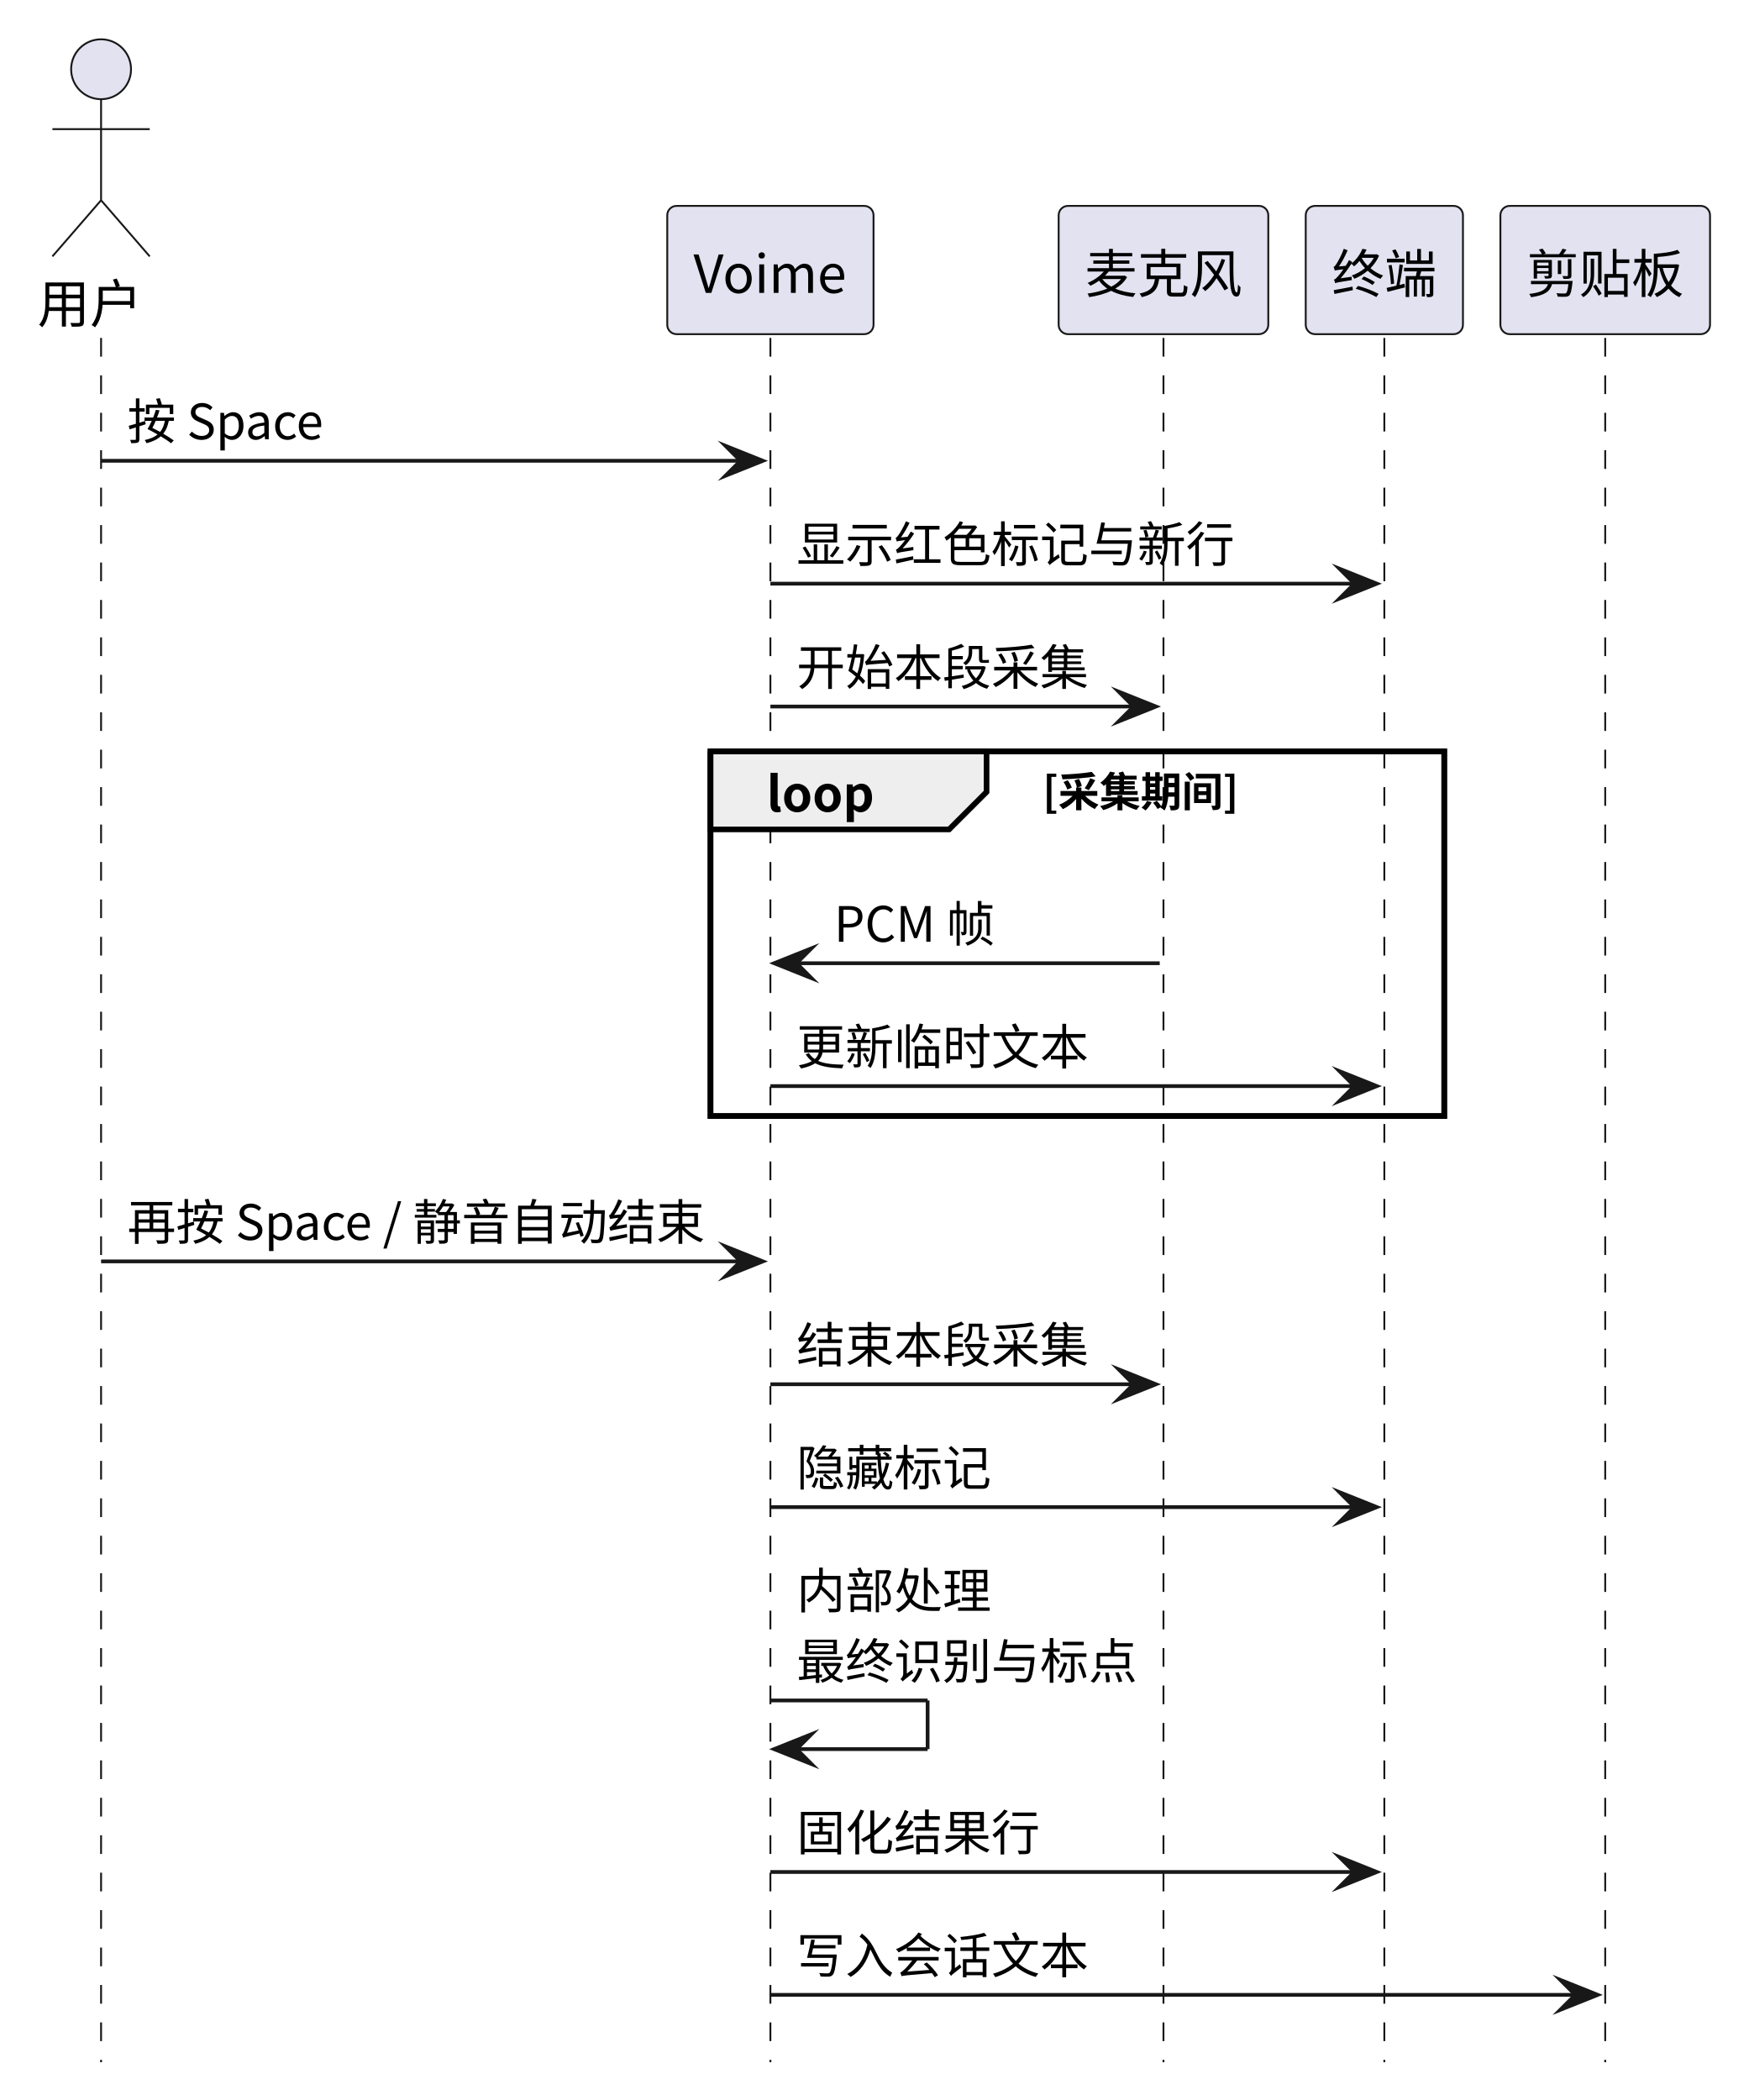
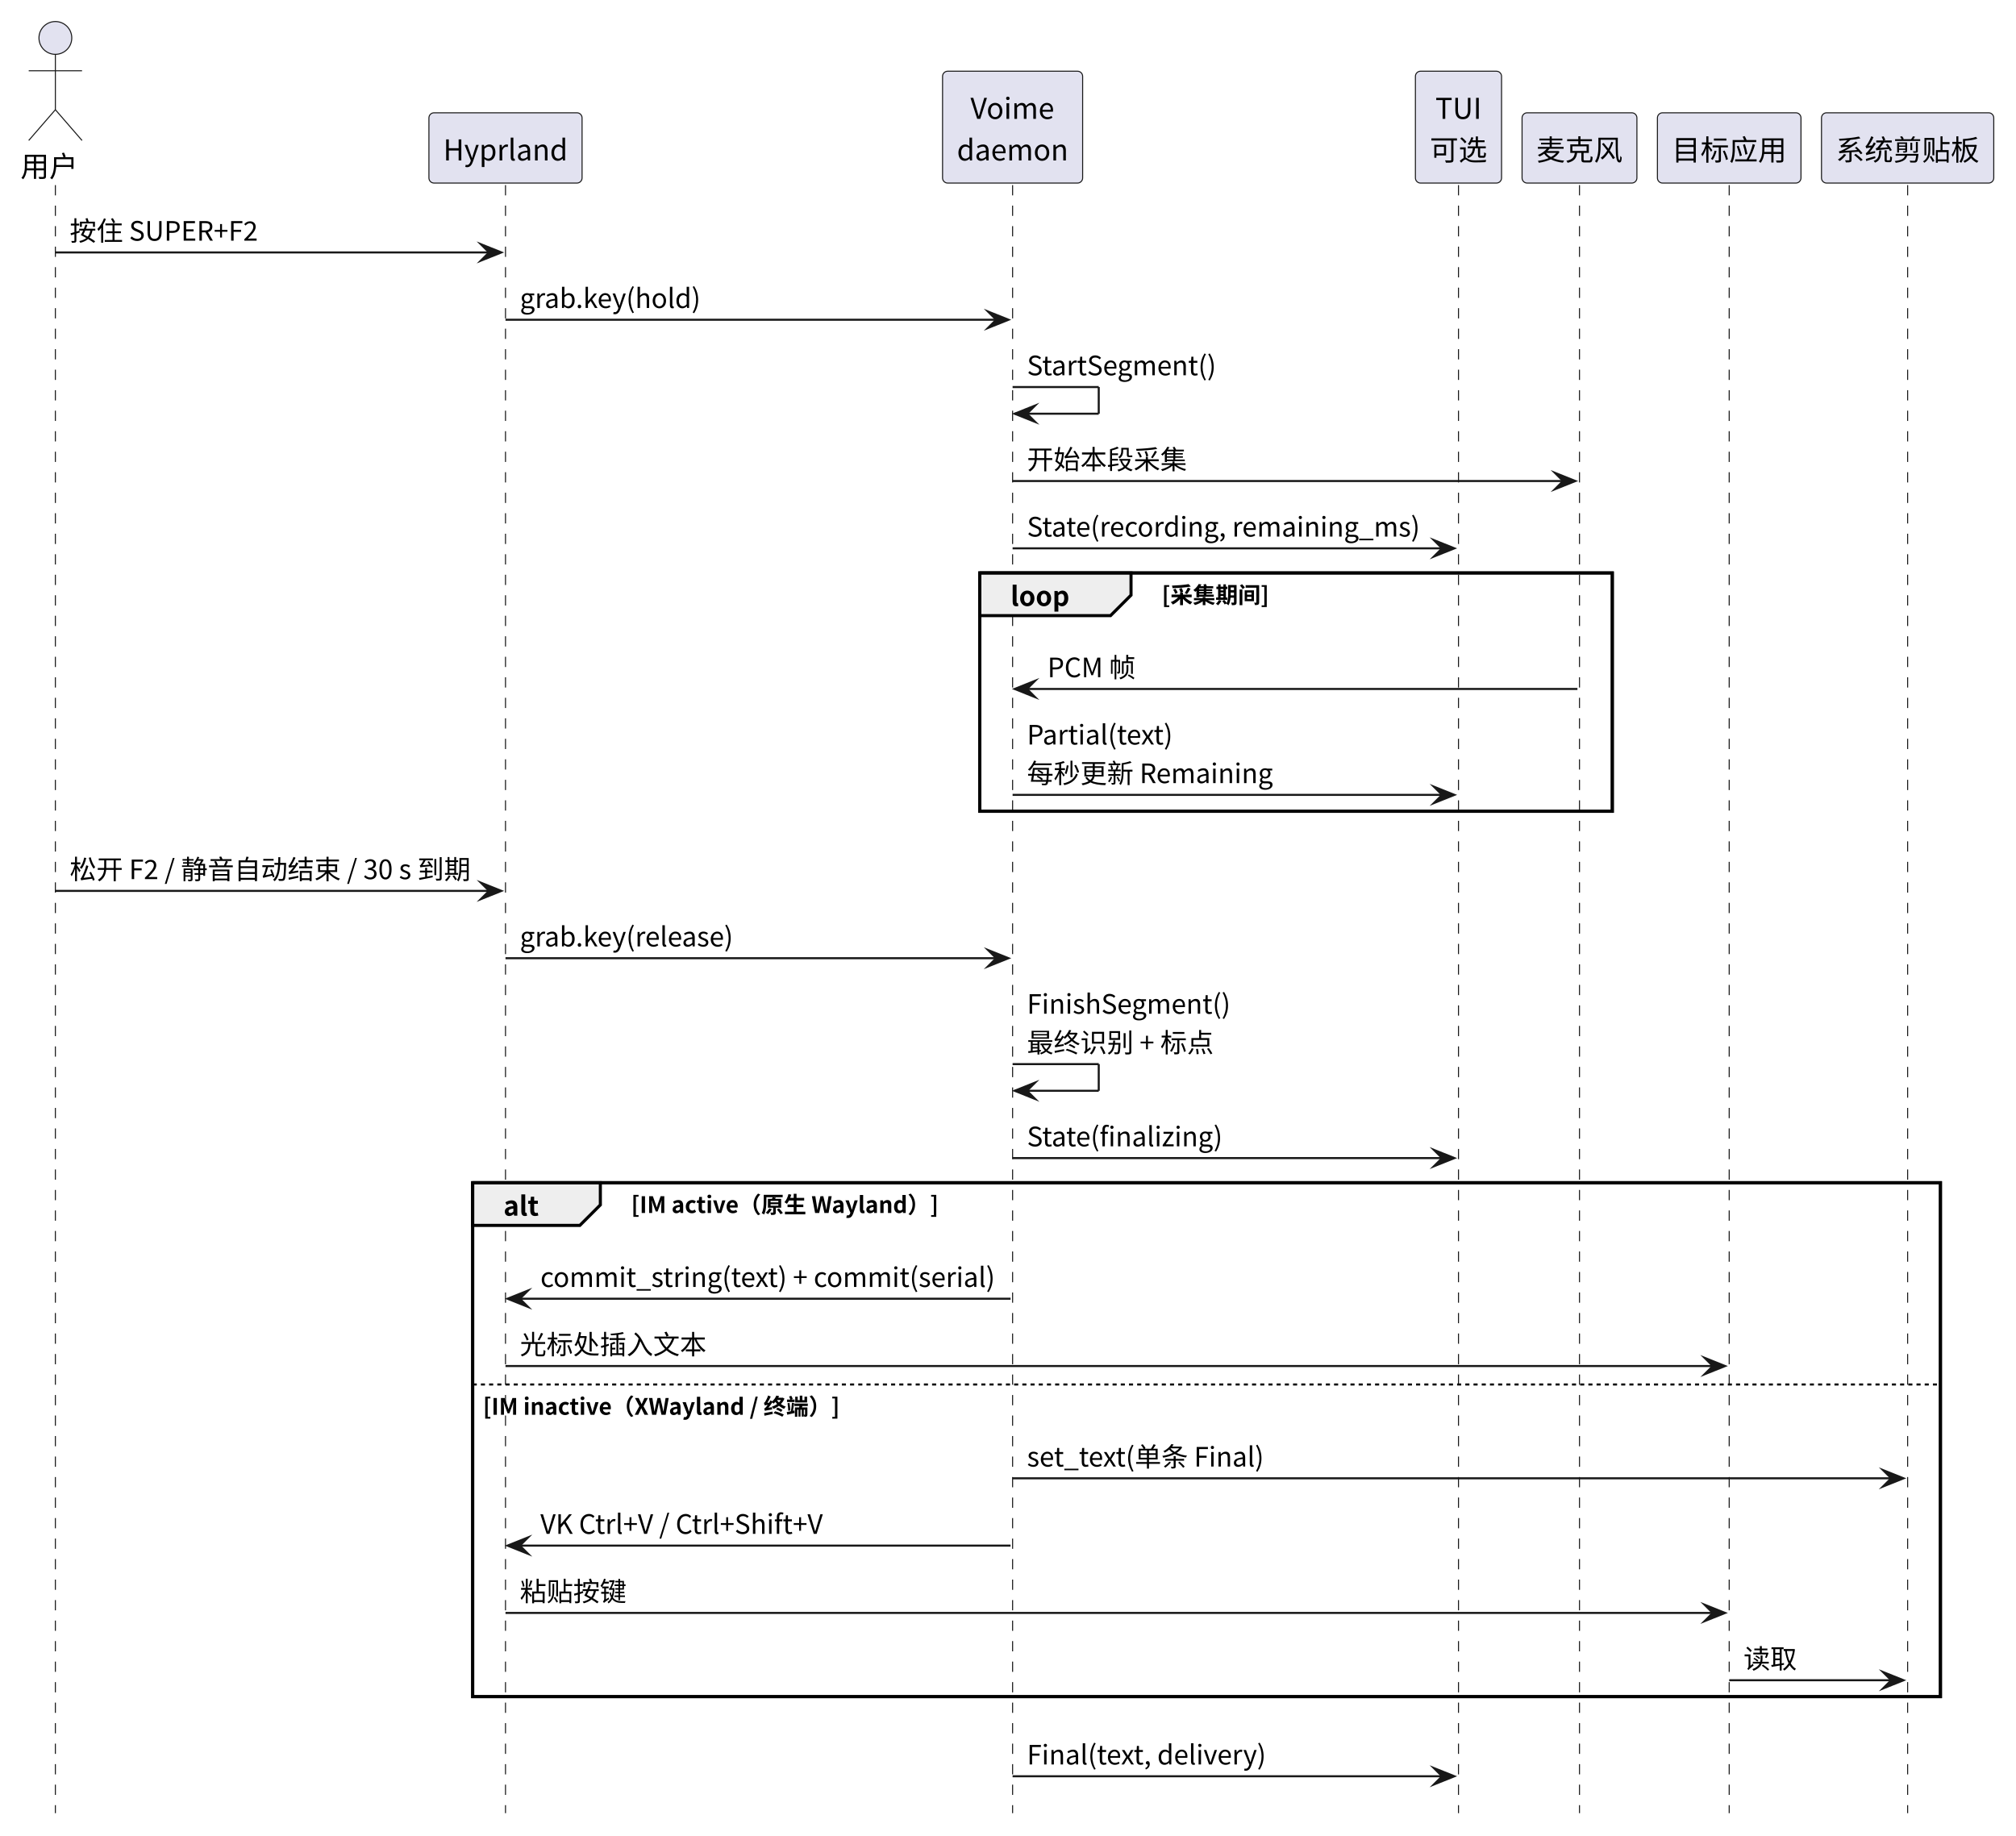
- <svg xmlns="http://www.w3.org/2000/svg" version="1.1" data-diagram-type="SEQUENCE" style="width:467px;height:561px;background:#FFFFFF;" width="467px" height="561px" viewBox="0 0 467 561" zoomAndPan="magnify" preserveAspectRatio="none" contentStyleType="text/css">
+ <svg xmlns="http://www.w3.org/2000/svg" version="1.1" data-diagram-type="SEQUENCE" style="width:983px;height:895px;background:#FFFFFF;" width="983px" height="895px" viewBox="0 0 983 895" zoomAndPan="magnify" preserveAspectRatio="none" contentStyleType="text/css">
  <defs />
  <g font-family="sans-serif" lengthAdjust="spacing">
-     <rect x="189.791" y="200.744" width="196" height="97.4" fill="none" style="stroke:#000;stroke-width:1.5;" />
+     <rect x="477.743" y="279.392" width="308.414" height="116.224" fill="none" style="stroke:#000;stroke-width:1.5;" />
+     <rect x="230.481" y="576.736" width="715.676" height="250.624" fill="none" style="stroke:#000;stroke-width:1.5;" />
    <g>
-       <rect x="23.5" y="90.272" width="8" height="460.64" fill="#000" fill-opacity="0" />
-       <line x1="27" y1="90.272" x2="27" y2="550.912" style="stroke:#181818;stroke-width:0.5;stroke-dasharray:5,5;" />
+       <rect x="23.5" y="90.272" width="8" height="793.912" fill="#000" fill-opacity="0" />
+       <line x1="27" y1="90.272" x2="27" y2="884.184" style="stroke:#181818;stroke-width:0.5;stroke-dasharray:5,5;" />
    </g>
    <g>
-       <rect x="202.291" y="90.272" width="8" height="460.64" fill="#000" fill-opacity="0" />
-       <line x1="205.791" y1="90.272" x2="205.791" y2="550.912" style="stroke:#181818;stroke-width:0.5;stroke-dasharray:5,5;" />
+       <rect x="242.981" y="90.272" width="8" height="793.912" fill="#000" fill-opacity="0" />
+       <line x1="246.481" y1="90.272" x2="246.481" y2="884.184" style="stroke:#181818;stroke-width:0.5;stroke-dasharray:5,5;" />
    </g>
    <g>
-       <rect x="307.291" y="90.272" width="8" height="460.64" fill="#000" fill-opacity="0" />
-       <line x1="310.791" y1="90.272" x2="310.791" y2="550.912" style="stroke:#181818;stroke-width:0.5;stroke-dasharray:5,5;" />
+       <rect x="490.243" y="90.272" width="8" height="793.912" fill="#000" fill-opacity="0" />
+       <line x1="493.743" y1="90.272" x2="493.743" y2="884.184" style="stroke:#181818;stroke-width:0.5;stroke-dasharray:5,5;" />
    </g>
    <g>
-       <rect x="366.291" y="90.272" width="8" height="460.64" fill="#000" fill-opacity="0" />
-       <line x1="369.791" y1="90.272" x2="369.791" y2="550.912" style="stroke:#181818;stroke-width:0.5;stroke-dasharray:5,5;" />
+       <rect x="707.657" y="90.272" width="8" height="793.912" fill="#000" fill-opacity="0" />
+       <line x1="711.157" y1="90.272" x2="711.157" y2="884.184" style="stroke:#181818;stroke-width:0.5;stroke-dasharray:5,5;" />
    </g>
    <g>
-       <rect x="425.291" y="90.272" width="8" height="460.64" fill="#000" fill-opacity="0" />
-       <line x1="428.791" y1="90.272" x2="428.791" y2="550.912" style="stroke:#181818;stroke-width:0.5;stroke-dasharray:5,5;" />
+       <rect x="766.657" y="90.272" width="8" height="793.912" fill="#000" fill-opacity="0" />
+       <line x1="770.157" y1="90.272" x2="770.157" y2="884.184" style="stroke:#181818;stroke-width:0.5;stroke-dasharray:5,5;" />
+     </g>
+     <g>
+       <rect x="839.657" y="90.272" width="8" height="793.912" fill="#000" fill-opacity="0" />
+       <line x1="843.157" y1="90.272" x2="843.157" y2="884.184" style="stroke:#181818;stroke-width:0.5;stroke-dasharray:5,5;" />
+     </g>
+     <g>
+       <rect x="926.657" y="90.272" width="8" height="793.912" fill="#000" fill-opacity="0" />
+       <line x1="930.157" y1="90.272" x2="930.157" y2="884.184" style="stroke:#181818;stroke-width:0.5;stroke-dasharray:5,5;" />
    </g>
    <text x="10" y="86.24" fill="#000" font-size="14" textLength="28" font-family="'Noto Sans CJK SC'">用户</text>
    <ellipse cx="27" cy="18.5" rx="8" ry="8" fill="#E2E2F0" style="stroke:#181818;stroke-width:0.5;" />
    <path d="M27,26.5 L27,53.5 M14,34.5 L40,34.5 M27,53.5 L14,68.5 M27,53.5 L40,68.5" style="stroke:#181818;stroke-width:0.5;" fill="none" />
-     <rect x="178.239" y="55" width="55.104" height="34.272" fill="#E2E2F0" style="stroke:#181818;stroke-width:0.5;" rx="2.5" ry="2.5" />
-     <text x="185.239" y="78.24" fill="#000" font-size="14" textLength="41.104" font-family="'Noto Sans CJK SC'">Voime</text>
-     <rect x="282.791" y="55" width="56" height="34.272" fill="#E2E2F0" style="stroke:#181818;stroke-width:0.5;" rx="2.5" ry="2.5" />
-     <text x="289.791" y="78.24" fill="#000" font-size="14" textLength="42" font-family="'Noto Sans CJK SC'">麦克风</text>
-     <rect x="348.791" y="55" width="42" height="34.272" fill="#E2E2F0" style="stroke:#181818;stroke-width:0.5;" rx="2.5" ry="2.5" />
-     <text x="355.791" y="78.24" fill="#000" font-size="14" textLength="28" font-family="'Noto Sans CJK SC'">终端</text>
-     <rect x="400.791" y="55" width="56" height="34.272" fill="#E2E2F0" style="stroke:#181818;stroke-width:0.5;" rx="2.5" ry="2.5" />
-     <text x="407.791" y="78.24" fill="#000" font-size="14" textLength="42" font-family="'Noto Sans CJK SC'">剪贴板</text>
-     <polygon points="193.791,119.096,203.791,123.096,193.791,127.096,197.791,123.096" fill="#181818" style="stroke:#181818;stroke-width:1;stroke-linejoin:miter;stroke-miterlimit:10;" />
-     <line x1="27" y1="123.096" x2="199.791" y2="123.096" style="stroke:#181818;stroke-width:1;" />
-     <text x="34" y="117.352" fill="#000" font-size="13" textLength="52.871" font-family="'Noto Sans CJK SC'">按 Space</text>
-     <polygon points="357.791,151.92,367.791,155.92,357.791,159.92,361.791,155.92" fill="#181818" style="stroke:#181818;stroke-width:1;stroke-linejoin:miter;stroke-miterlimit:10;" />
-     <line x1="205.791" y1="155.92" x2="363.791" y2="155.92" style="stroke:#181818;stroke-width:1;" />
-     <text x="212.791" y="150.176" fill="#000" font-size="13" textLength="117" font-family="'Noto Sans CJK SC'">显示红色标记与新行</text>
-     <polygon points="298.791,184.744,308.791,188.744,298.791,192.744,302.791,188.744" fill="#181818" style="stroke:#181818;stroke-width:1;stroke-linejoin:miter;stroke-miterlimit:10;" />
-     <line x1="205.791" y1="188.744" x2="304.791" y2="188.744" style="stroke:#181818;stroke-width:1;" />
-     <text x="212.791" y="183" fill="#000" font-size="13" textLength="78" font-family="'Noto Sans CJK SC'">开始本段采集</text>
-     <path d="M189.791,200.744 L263.534,200.744 L263.534,211.568 L253.534,221.568 L189.791,221.568 L189.791,200.744" style="stroke:#000;stroke-width:1.5;" fill="#EEE" />
-     <rect x="189.791" y="200.744" width="196" height="97.4" fill="none" style="stroke:#000;stroke-width:1.5;" />
-     <text x="204.791" y="216.824" fill="#000" font-size="13" textLength="28.743" font-weight="700" font-family="'Noto Sans CJK SC'">loop</text>
-     <text x="278.534" y="215.504" fill="#000" font-size="11" textLength="52.316" font-weight="700" font-family="'Noto Sans CJK SC'">[采集期间]</text>
-     <polygon points="216.791,253.32,206.791,257.32,216.791,261.32,212.791,257.32" fill="#181818" style="stroke:#181818;stroke-width:1;stroke-linejoin:miter;stroke-miterlimit:10;" />
-     <line x1="210.791" y1="257.32" x2="309.791" y2="257.32" style="stroke:#181818;stroke-width:1;" />
-     <text x="222.791" y="251.576" fill="#000" font-size="13" textLength="42.991" font-family="'Noto Sans CJK SC'">PCM 帧</text>
-     <polygon points="357.791,286.144,367.791,290.144,357.791,294.144,361.791,290.144" fill="#181818" style="stroke:#181818;stroke-width:1;stroke-linejoin:miter;stroke-miterlimit:10;" />
-     <line x1="205.791" y1="290.144" x2="363.791" y2="290.144" style="stroke:#181818;stroke-width:1;" />
-     <text x="212.791" y="284.4" fill="#000" font-size="13" textLength="78" font-family="'Noto Sans CJK SC'">更新临时文本</text>
-     <polygon points="193.791,332.968,203.791,336.968,193.791,340.968,197.791,336.968" fill="#181818" style="stroke:#181818;stroke-width:1;stroke-linejoin:miter;stroke-miterlimit:10;" />
-     <line x1="27" y1="336.968" x2="199.791" y2="336.968" style="stroke:#181818;stroke-width:1;" />
-     <text x="34" y="331.224" fill="#000" font-size="13" textLength="154.791" font-family="'Noto Sans CJK SC'">再按 Space / 静音自动结束</text>
-     <polygon points="298.791,365.792,308.791,369.792,298.791,373.792,302.791,369.792" fill="#181818" style="stroke:#181818;stroke-width:1;stroke-linejoin:miter;stroke-miterlimit:10;" />
-     <line x1="205.791" y1="369.792" x2="304.791" y2="369.792" style="stroke:#181818;stroke-width:1;" />
-     <text x="212.791" y="364.048" fill="#000" font-size="13" textLength="78" font-family="'Noto Sans CJK SC'">结束本段采集</text>
-     <polygon points="357.791,398.616,367.791,402.616,357.791,406.616,361.791,402.616" fill="#181818" style="stroke:#181818;stroke-width:1;stroke-linejoin:miter;stroke-miterlimit:10;" />
-     <line x1="205.791" y1="402.616" x2="363.791" y2="402.616" style="stroke:#181818;stroke-width:1;" />
-     <text x="212.791" y="396.872" fill="#000" font-size="13" textLength="52" font-family="'Noto Sans CJK SC'">隐藏标记</text>
-     <line x1="205.791" y1="454.264" x2="247.791" y2="454.264" style="stroke:#181818;stroke-width:1;" />
-     <line x1="247.791" y1="454.264" x2="247.791" y2="467.264" style="stroke:#181818;stroke-width:1;" />
-     <line x1="206.791" y1="467.264" x2="247.791" y2="467.264" style="stroke:#181818;stroke-width:1;" />
-     <polygon points="216.791,463.264,206.791,467.264,216.791,471.264,212.791,467.264" fill="#181818" style="stroke:#181818;stroke-width:1;stroke-linejoin:miter;stroke-miterlimit:10;" />
-     <text x="212.791" y="429.696" fill="#000" font-size="13" textLength="52" font-family="'Noto Sans CJK SC'">内部处理</text>
-     <text x="212.791" y="448.52" fill="#000" font-size="13" textLength="91" font-family="'Noto Sans CJK SC'">最终识别与标点</text>
-     <polygon points="357.791,496.088,367.791,500.088,357.791,504.088,361.791,500.088" fill="#181818" style="stroke:#181818;stroke-width:1;stroke-linejoin:miter;stroke-miterlimit:10;" />
-     <line x1="205.791" y1="500.088" x2="363.791" y2="500.088" style="stroke:#181818;stroke-width:1;" />
-     <text x="212.791" y="494.344" fill="#000" font-size="13" textLength="65" font-family="'Noto Sans CJK SC'">固化结果行</text>
-     <polygon points="416.791,528.912,426.791,532.912,416.791,536.912,420.791,532.912" fill="#181818" style="stroke:#181818;stroke-width:1;stroke-linejoin:miter;stroke-miterlimit:10;" />
-     <line x1="205.791" y1="532.912" x2="422.791" y2="532.912" style="stroke:#181818;stroke-width:1;" />
-     <text x="212.791" y="527.168" fill="#000" font-size="13" textLength="78" font-family="'Noto Sans CJK SC'">写入会话文本</text>
+     <rect x="209.143" y="55" width="74.676" height="34.272" fill="#E2E2F0" style="stroke:#181818;stroke-width:0.5;" rx="2.5" ry="2.5" />
+     <text x="216.143" y="78.24" fill="#000" font-size="14" textLength="60.676" font-family="'Noto Sans CJK SC'">Hyprland</text>
+     <rect x="459.59" y="34.728" width="68.306" height="54.544" fill="#E2E2F0" style="stroke:#181818;stroke-width:0.5;" rx="2.5" ry="2.5" />
+     <text x="473.191" y="57.968" fill="#000" font-size="14" textLength="41.104" font-family="'Noto Sans CJK SC'">Voime</text>
+     <text x="466.59" y="78.24" fill="#000" font-size="14" textLength="54.306" font-family="'Noto Sans CJK SC'">daemon</text>
+     <rect x="690.157" y="34.728" width="42" height="54.544" fill="#E2E2F0" style="stroke:#181818;stroke-width:0.5;" rx="2.5" ry="2.5" />
+     <text x="699.866" y="57.968" fill="#000" font-size="14" textLength="22.582" font-family="'Noto Sans CJK SC'">TUI</text>
+     <text x="697.157" y="78.24" fill="#000" font-size="14" textLength="28" font-family="'Noto Sans CJK SC'">可选</text>
+     <rect x="742.157" y="55" width="56" height="34.272" fill="#E2E2F0" style="stroke:#181818;stroke-width:0.5;" rx="2.5" ry="2.5" />
+     <text x="749.157" y="78.24" fill="#000" font-size="14" textLength="42" font-family="'Noto Sans CJK SC'">麦克风</text>
+     <rect x="808.157" y="55" width="70" height="34.272" fill="#E2E2F0" style="stroke:#181818;stroke-width:0.5;" rx="2.5" ry="2.5" />
+     <text x="815.157" y="78.24" fill="#000" font-size="14" textLength="56" font-family="'Noto Sans CJK SC'">目标应用</text>
+     <rect x="888.157" y="55" width="84" height="34.272" fill="#E2E2F0" style="stroke:#181818;stroke-width:0.5;" rx="2.5" ry="2.5" />
+     <text x="895.157" y="78.24" fill="#000" font-size="14" textLength="70" font-family="'Noto Sans CJK SC'">系统剪贴板</text>
+     <polygon points="234.481,119.096,244.481,123.096,234.481,127.096,238.481,123.096" fill="#181818" style="stroke:#181818;stroke-width:1;stroke-linejoin:miter;stroke-miterlimit:10;" />
+     <line x1="27" y1="123.096" x2="240.481" y2="123.096" style="stroke:#181818;stroke-width:1;" />
+     <text x="34" y="117.352" fill="#000" font-size="13" textLength="91.78" font-family="'Noto Sans CJK SC'">按住 SUPER+F2</text>
+     <polygon points="481.743,151.92,491.743,155.92,481.743,159.92,485.743,155.92" fill="#181818" style="stroke:#181818;stroke-width:1;stroke-linejoin:miter;stroke-miterlimit:10;" />
+     <line x1="246.481" y1="155.92" x2="487.743" y2="155.92" style="stroke:#181818;stroke-width:1;" />
+     <text x="253.481" y="150.176" fill="#000" font-size="13" textLength="88.803" font-family="'Noto Sans CJK SC'">grab.key(hold)</text>
+     <line x1="493.743" y1="188.744" x2="535.743" y2="188.744" style="stroke:#181818;stroke-width:1;" />
+     <line x1="535.743" y1="188.744" x2="535.743" y2="201.744" style="stroke:#181818;stroke-width:1;" />
+     <line x1="494.743" y1="201.744" x2="535.743" y2="201.744" style="stroke:#181818;stroke-width:1;" />
+     <polygon points="504.743,197.744,494.743,201.744,504.743,205.744,500.743,201.744" fill="#181818" style="stroke:#181818;stroke-width:1;stroke-linejoin:miter;stroke-miterlimit:10;" />
+     <text x="500.743" y="183" fill="#000" font-size="13" textLength="93.054" font-family="'Noto Sans CJK SC'">StartSegment()</text>
+     <polygon points="758.157,230.568,768.157,234.568,758.157,238.568,762.157,234.568" fill="#181818" style="stroke:#181818;stroke-width:1;stroke-linejoin:miter;stroke-miterlimit:10;" />
+     <line x1="493.743" y1="234.568" x2="764.157" y2="234.568" style="stroke:#181818;stroke-width:1;" />
+     <text x="500.743" y="228.824" fill="#000" font-size="13" textLength="78" font-family="'Noto Sans CJK SC'">开始本段采集</text>
+     <polygon points="699.157,263.392,709.157,267.392,699.157,271.392,703.157,267.392" fill="#181818" style="stroke:#181818;stroke-width:1;stroke-linejoin:miter;stroke-miterlimit:10;" />
+     <line x1="493.743" y1="267.392" x2="705.157" y2="267.392" style="stroke:#181818;stroke-width:1;" />
+     <text x="500.743" y="261.648" fill="#000" font-size="13" textLength="193.414" font-family="'Noto Sans CJK SC'">State(recording, remaining_ms)</text>
+     <path d="M477.743,279.392 L551.486,279.392 L551.486,290.216 L541.486,300.216 L477.743,300.216 L477.743,279.392" style="stroke:#000;stroke-width:1.5;" fill="#EEE" />
+     <rect x="477.743" y="279.392" width="308.414" height="116.224" fill="none" style="stroke:#000;stroke-width:1.5;" />
+     <text x="492.743" y="295.472" fill="#000" font-size="13" textLength="28.743" font-weight="700" font-family="'Noto Sans CJK SC'">loop</text>
+     <text x="566.486" y="294.152" fill="#000" font-size="11" textLength="52.316" font-weight="700" font-family="'Noto Sans CJK SC'">[采集期间]</text>
+     <polygon points="504.743,331.968,494.743,335.968,504.743,339.968,500.743,335.968" fill="#181818" style="stroke:#181818;stroke-width:1;stroke-linejoin:miter;stroke-miterlimit:10;" />
+     <line x1="498.743" y1="335.968" x2="769.157" y2="335.968" style="stroke:#181818;stroke-width:1;" />
+     <text x="510.743" y="330.224" fill="#000" font-size="13" textLength="42.991" font-family="'Noto Sans CJK SC'">PCM 帧</text>
+     <polygon points="699.157,383.616,709.157,387.616,699.157,391.616,703.157,387.616" fill="#181818" style="stroke:#181818;stroke-width:1;stroke-linejoin:miter;stroke-miterlimit:10;" />
+     <line x1="493.743" y1="387.616" x2="705.157" y2="387.616" style="stroke:#181818;stroke-width:1;" />
+     <text x="500.743" y="363.048" fill="#000" font-size="13" textLength="72.345" font-family="'Noto Sans CJK SC'">Partial(text)</text>
+     <text x="500.743" y="381.872" fill="#000" font-size="13" textLength="120.068" font-family="'Noto Sans CJK SC'">每秒更新 Remaining</text>
+     <polygon points="234.481,430.44,244.481,434.44,234.481,438.44,238.481,434.44" fill="#181818" style="stroke:#181818;stroke-width:1;stroke-linejoin:miter;stroke-miterlimit:10;" />
+     <line x1="27" y1="434.44" x2="240.481" y2="434.44" style="stroke:#181818;stroke-width:1;" />
+     <text x="34" y="428.696" fill="#000" font-size="13" textLength="195.481" font-family="'Noto Sans CJK SC'">松开 F2 / 静音自动结束 / 30 s 到期</text>
+     <polygon points="481.743,463.264,491.743,467.264,481.743,471.264,485.743,467.264" fill="#181818" style="stroke:#181818;stroke-width:1;stroke-linejoin:miter;stroke-miterlimit:10;" />
+     <line x1="246.481" y1="467.264" x2="487.743" y2="467.264" style="stroke:#181818;stroke-width:1;" />
+     <text x="253.481" y="461.52" fill="#000" font-size="13" textLength="105.027" font-family="'Noto Sans CJK SC'">grab.key(release)</text>
+     <line x1="493.743" y1="518.912" x2="535.743" y2="518.912" style="stroke:#181818;stroke-width:1;" />
+     <line x1="535.743" y1="518.912" x2="535.743" y2="531.912" style="stroke:#181818;stroke-width:1;" />
+     <line x1="494.743" y1="531.912" x2="535.743" y2="531.912" style="stroke:#181818;stroke-width:1;" />
+     <polygon points="504.743,527.912,494.743,531.912,504.743,535.912,500.743,531.912" fill="#181818" style="stroke:#181818;stroke-width:1;stroke-linejoin:miter;stroke-miterlimit:10;" />
+     <text x="500.743" y="494.344" fill="#000" font-size="13" textLength="99.372" font-family="'Noto Sans CJK SC'">FinishSegment()</text>
+     <text x="500.743" y="513.168" fill="#000" font-size="13" textLength="91.039" font-family="'Noto Sans CJK SC'">最终识别 + 标点</text>
+     <polygon points="699.157,560.736,709.157,564.736,699.157,568.736,703.157,564.736" fill="#181818" style="stroke:#181818;stroke-width:1;stroke-linejoin:miter;stroke-miterlimit:10;" />
+     <line x1="493.743" y1="564.736" x2="705.157" y2="564.736" style="stroke:#181818;stroke-width:1;" />
+     <text x="500.743" y="558.992" fill="#000" font-size="13" textLength="96.187" font-family="'Noto Sans CJK SC'">State(finalizing)</text>
+     <path d="M230.481,576.736 L292.732,576.736 L292.732,587.56 L282.732,597.56 L230.481,597.56 L230.481,576.736" style="stroke:#000;stroke-width:1.5;" fill="#EEE" />
+     <rect x="230.481" y="576.736" width="715.676" height="250.624" fill="none" style="stroke:#000;stroke-width:1.5;" />
+     <text x="245.481" y="592.816" fill="#000" font-size="13" textLength="17.251" font-weight="700" font-family="'Noto Sans CJK SC'">alt</text>
+     <text x="307.732" y="591.496" fill="#000" font-size="11" textLength="150.303" font-weight="700" font-family="'Noto Sans CJK SC'">[IM active（原生 Wayland）]</text>
+     <polygon points="257.481,629.312,247.481,633.312,257.481,637.312,253.481,633.312" fill="#181818" style="stroke:#181818;stroke-width:1;stroke-linejoin:miter;stroke-miterlimit:10;" />
+     <line x1="251.481" y1="633.312" x2="492.743" y2="633.312" style="stroke:#181818;stroke-width:1;" />
+     <text x="263.481" y="627.568" fill="#000" font-size="13" textLength="223.262" font-family="'Noto Sans CJK SC'">commit_string(text) + commit(serial)</text>
+     <polygon points="831.157,662.136,841.157,666.136,831.157,670.136,835.157,666.136" fill="#181818" style="stroke:#181818;stroke-width:1;stroke-linejoin:miter;stroke-miterlimit:10;" />
+     <line x1="246.481" y1="666.136" x2="837.157" y2="666.136" style="stroke:#181818;stroke-width:1;" />
+     <text x="253.481" y="660.392" fill="#000" font-size="13" textLength="91" font-family="'Noto Sans CJK SC'">光标处插入文本</text>
+     <line x1="230.481" y1="675.136" x2="946.157" y2="675.136" style="stroke:#000;stroke-width:1;stroke-dasharray:2,2;" />
+     <text x="235.481" y="689.896" fill="#000" font-size="11" textLength="174.349" font-weight="700" font-family="'Noto Sans CJK SC'">[IM inactive（XWayland / 终端）]</text>
+     <polygon points="918.157,716.888,928.157,720.888,918.157,724.888,922.157,720.888" fill="#181818" style="stroke:#181818;stroke-width:1;stroke-linejoin:miter;stroke-miterlimit:10;" />
+     <line x1="493.743" y1="720.888" x2="924.157" y2="720.888" style="stroke:#181818;stroke-width:1;" />
+     <text x="500.743" y="715.144" fill="#000" font-size="13" textLength="116.324" font-family="'Noto Sans CJK SC'">set_text(单条 Final)</text>
+     <polygon points="257.481,749.712,247.481,753.712,257.481,757.712,253.481,753.712" fill="#181818" style="stroke:#181818;stroke-width:1;stroke-linejoin:miter;stroke-miterlimit:10;" />
+     <line x1="251.481" y1="753.712" x2="492.743" y2="753.712" style="stroke:#181818;stroke-width:1;" />
+     <text x="263.481" y="747.968" fill="#000" font-size="13" textLength="138.502" font-family="'Noto Sans CJK SC'">VK Ctrl+V / Ctrl+Shift+V</text>
+     <polygon points="831.157,782.536,841.157,786.536,831.157,790.536,835.157,786.536" fill="#181818" style="stroke:#181818;stroke-width:1;stroke-linejoin:miter;stroke-miterlimit:10;" />
+     <line x1="246.481" y1="786.536" x2="837.157" y2="786.536" style="stroke:#181818;stroke-width:1;" />
+     <text x="253.481" y="780.792" fill="#000" font-size="13" textLength="52" font-family="'Noto Sans CJK SC'">粘贴按键</text>
+     <polygon points="918.157,815.36,928.157,819.36,918.157,823.36,922.157,819.36" fill="#181818" style="stroke:#181818;stroke-width:1;stroke-linejoin:miter;stroke-miterlimit:10;" />
+     <line x1="843.157" y1="819.36" x2="924.157" y2="819.36" style="stroke:#181818;stroke-width:1;" />
+     <text x="850.157" y="813.616" fill="#000" font-size="13" textLength="26" font-family="'Noto Sans CJK SC'">读取</text>
+     <polygon points="699.157,862.184,709.157,866.184,699.157,870.184,703.157,866.184" fill="#181818" style="stroke:#181818;stroke-width:1;stroke-linejoin:miter;stroke-miterlimit:10;" />
+     <line x1="493.743" y1="866.184" x2="705.157" y2="866.184" style="stroke:#181818;stroke-width:1;" />
+     <text x="500.743" y="860.44" fill="#000" font-size="13" textLength="116.805" font-family="'Noto Sans CJK SC'">Final(text, delivery)</text>
  </g>
</svg>
